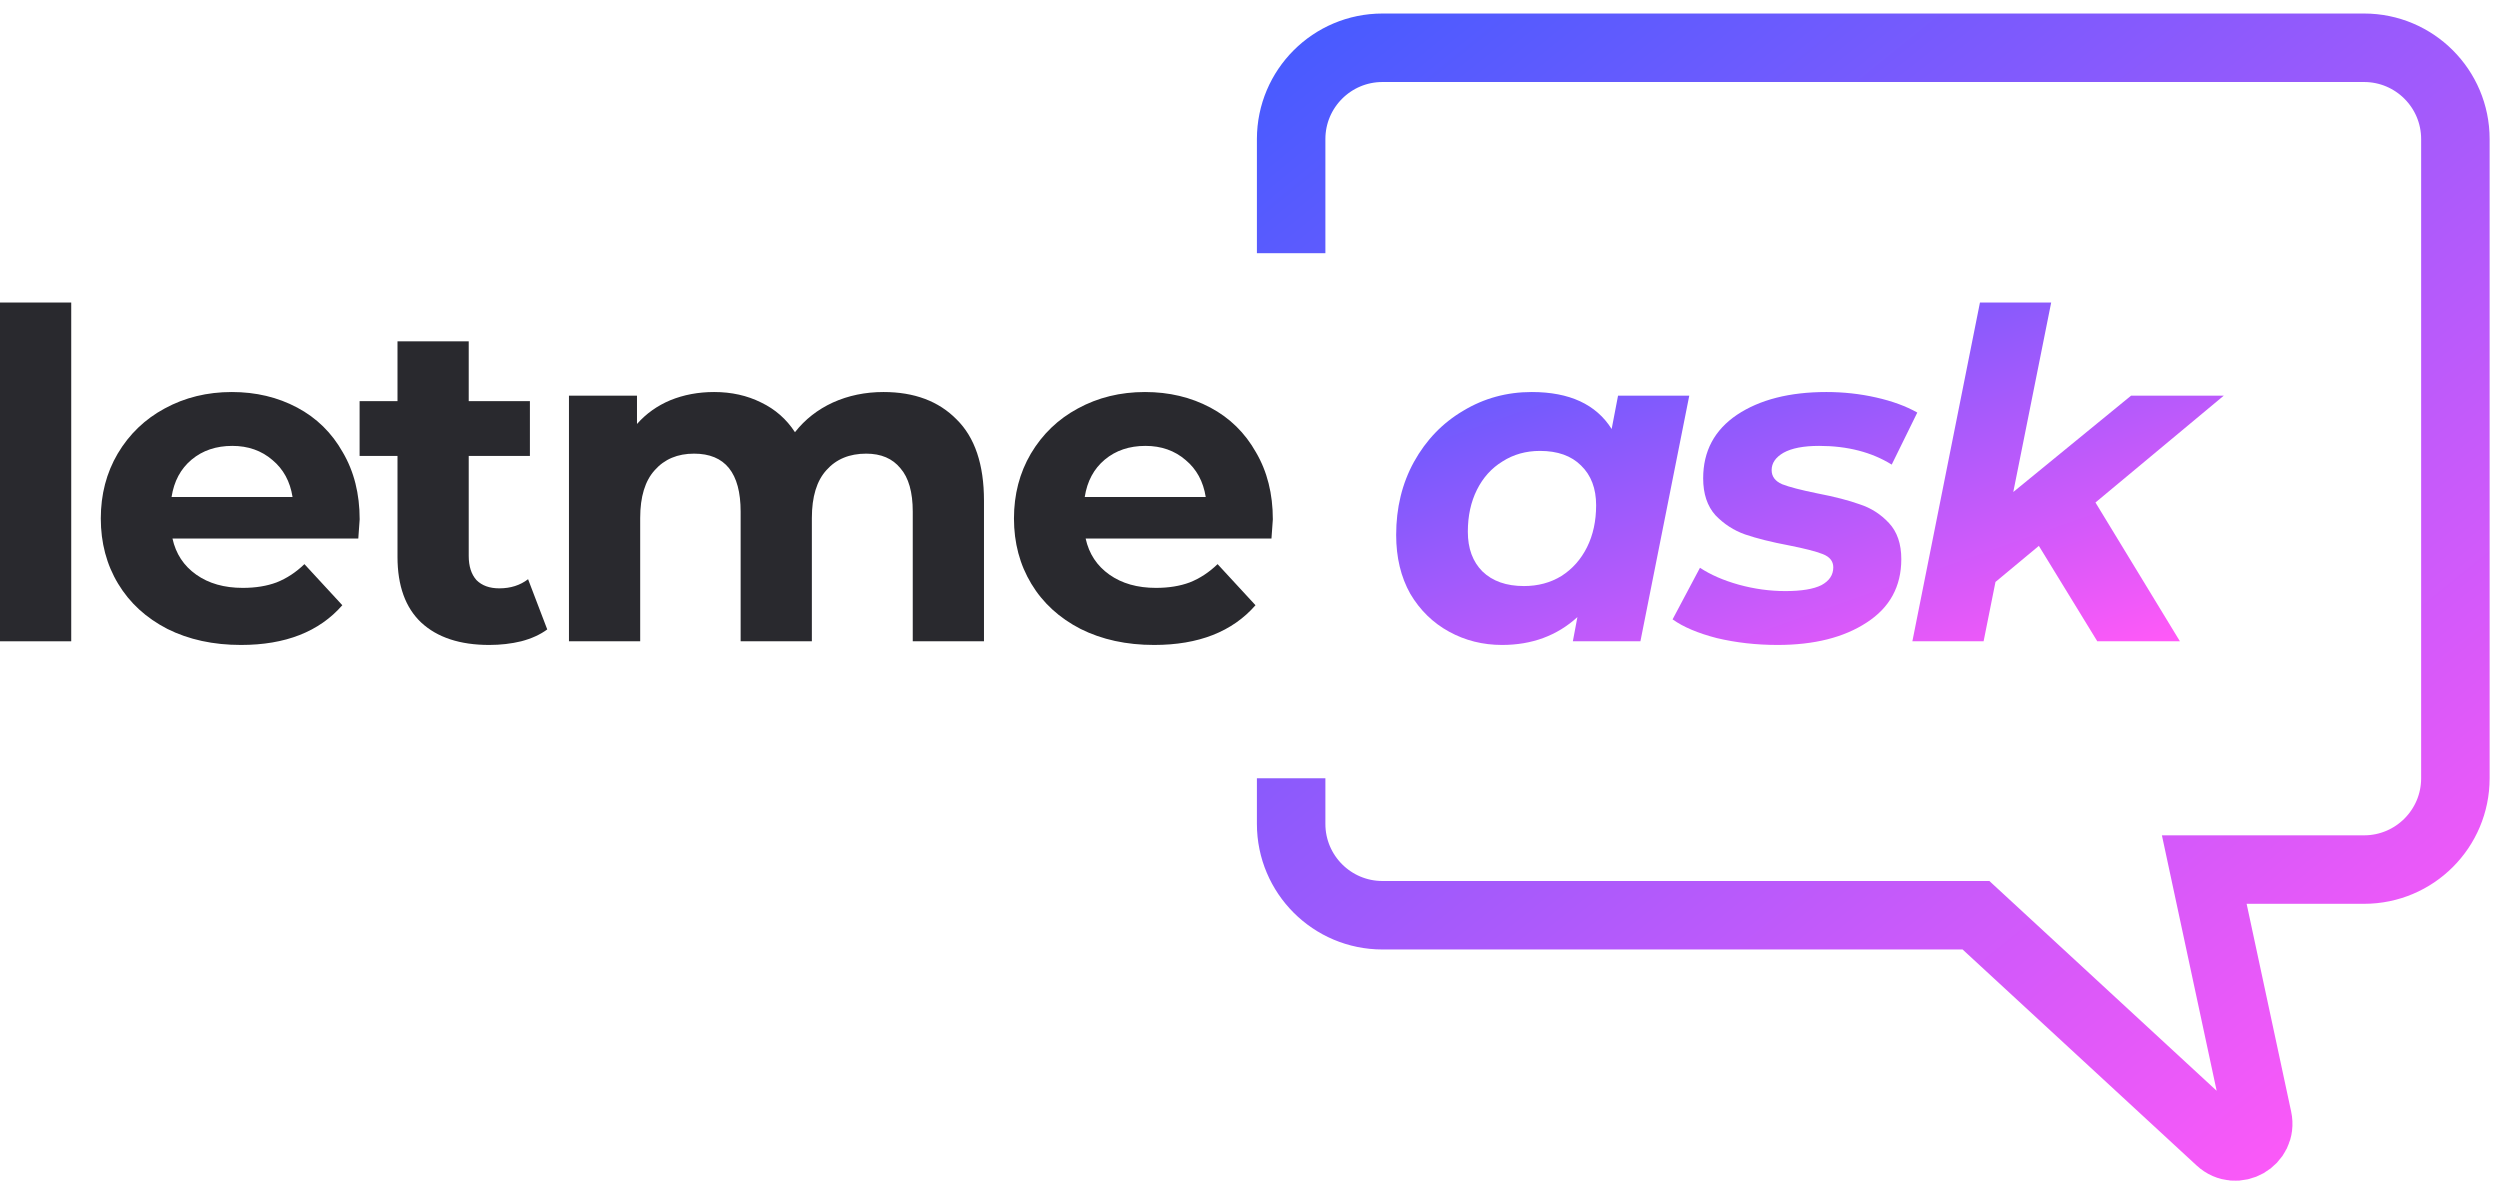
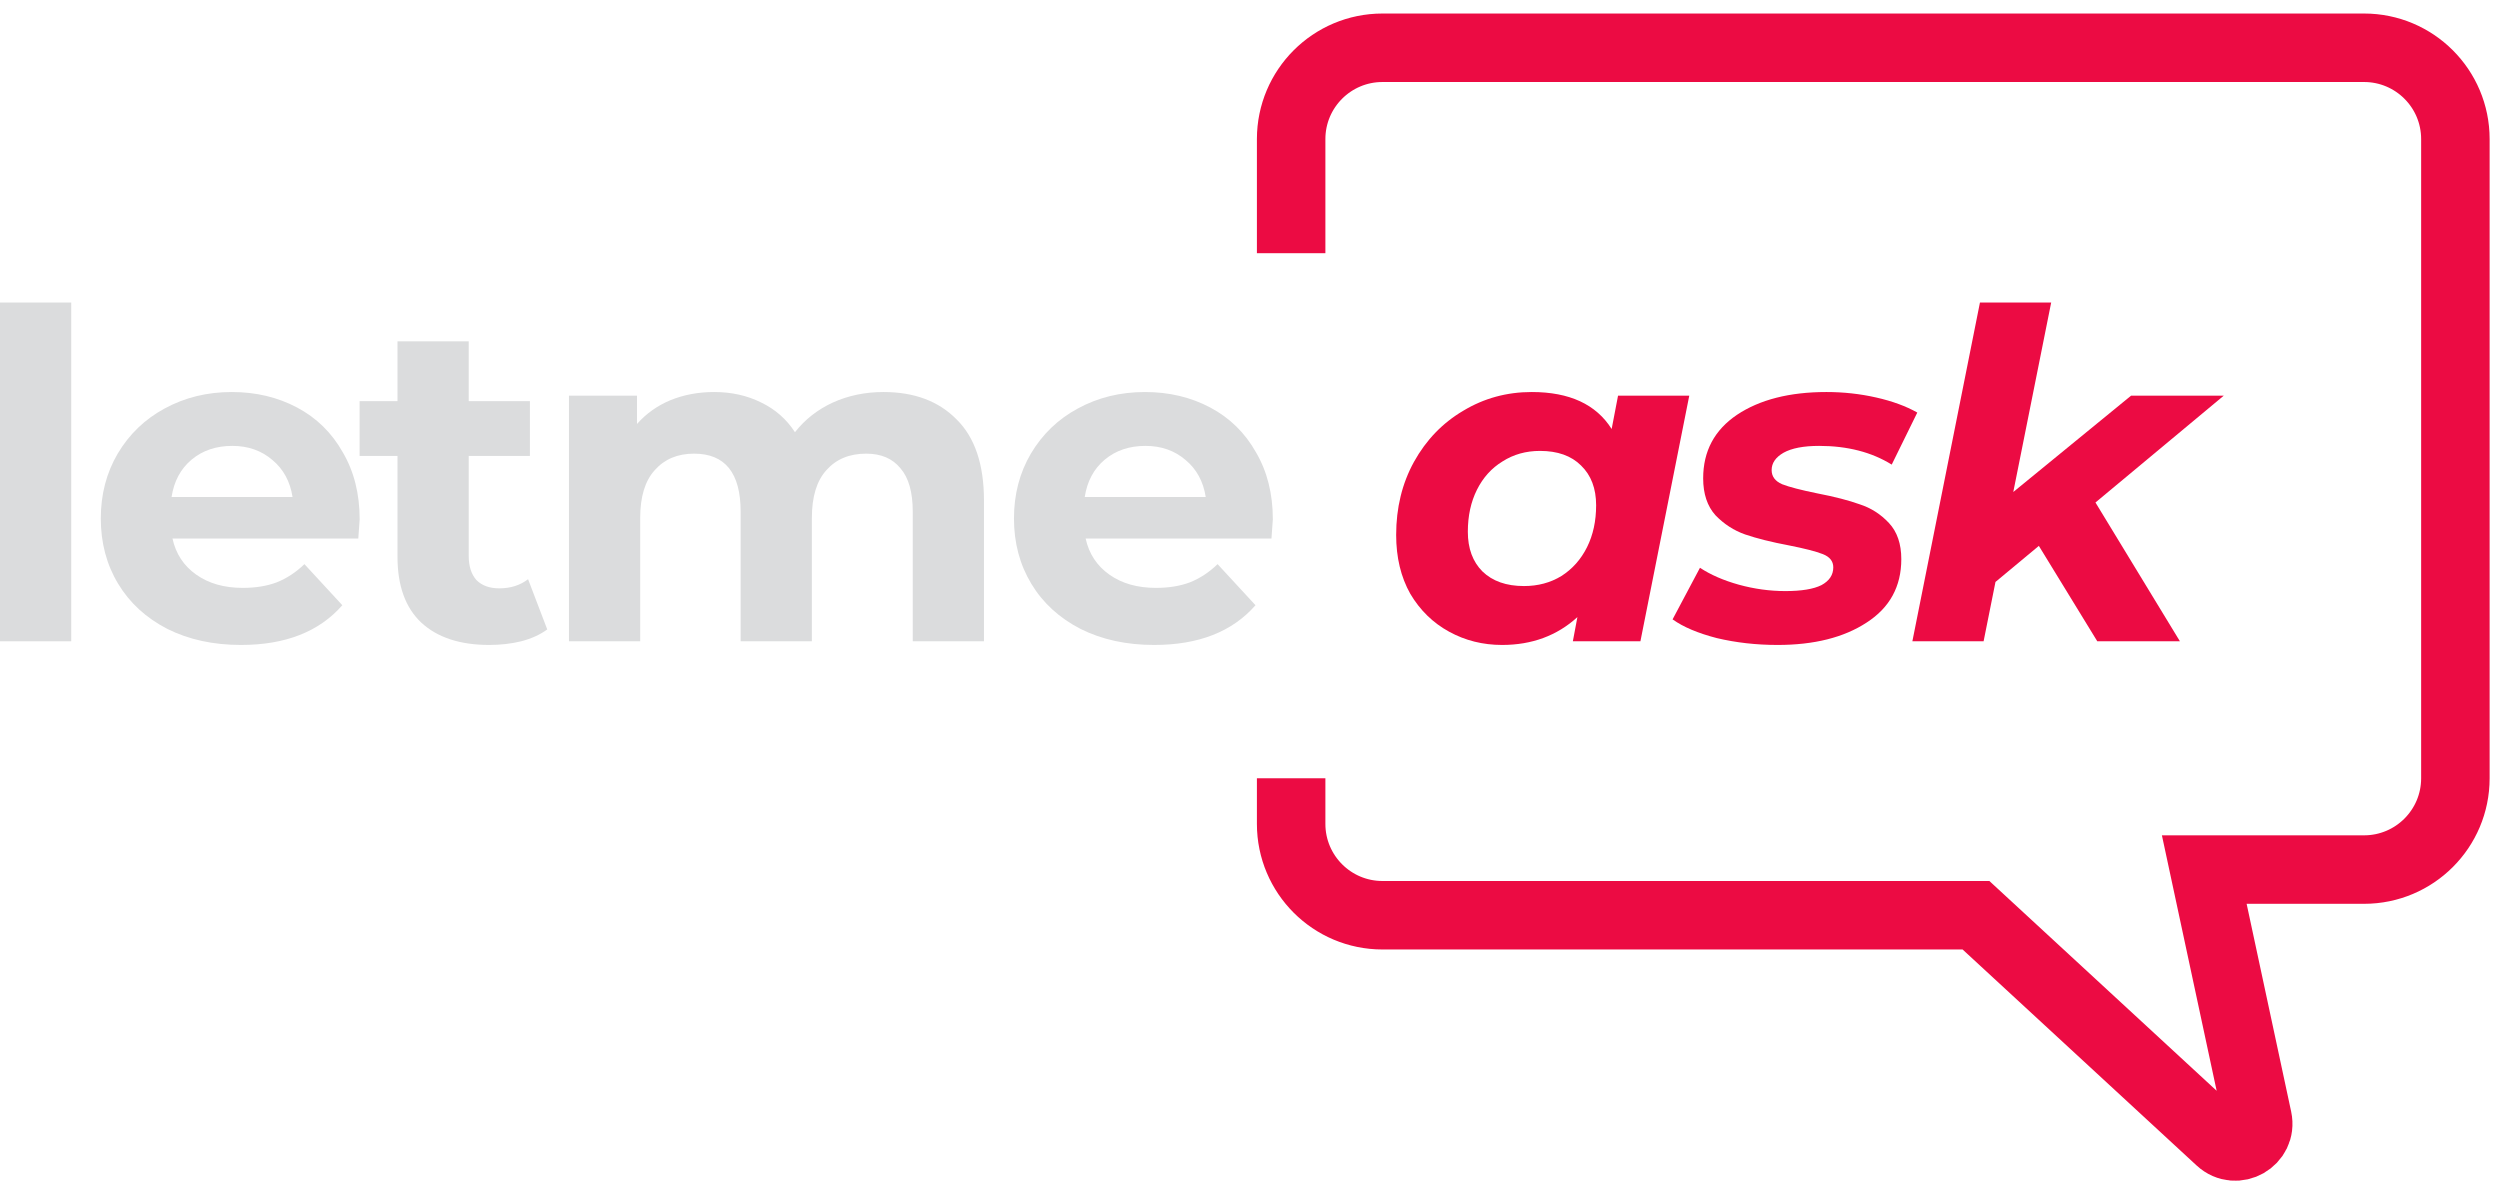
<svg xmlns="http://www.w3.org/2000/svg" width="157" height="75" viewBox="0 0 157 75" fill="none">
-   <path d="M0 18.999H4.473V40.273H0V18.999Z" fill="#29292E" />
-   <path d="M22.587 32.618C22.587 32.675 22.558 33.077 22.501 33.822H10.832C11.042 34.778 11.539 35.533 12.323 36.087C13.106 36.642 14.081 36.919 15.247 36.919C16.05 36.919 16.757 36.804 17.369 36.575C18 36.326 18.583 35.944 19.118 35.428L21.498 38.008C20.045 39.671 17.923 40.503 15.133 40.503C13.393 40.503 11.854 40.168 10.516 39.499C9.178 38.811 8.146 37.865 7.42 36.661C6.693 35.457 6.33 34.09 6.33 32.561C6.33 31.051 6.684 29.694 7.391 28.489C8.117 27.266 9.102 26.32 10.344 25.651C11.606 24.963 13.011 24.619 14.559 24.619C16.069 24.619 17.436 24.944 18.659 25.593C19.883 26.243 20.838 27.18 21.526 28.403C22.234 29.608 22.587 31.012 22.587 32.618ZM14.588 28.002C13.575 28.002 12.724 28.289 12.036 28.862C11.348 29.436 10.927 30.219 10.774 31.213H18.372C18.22 30.238 17.799 29.464 17.111 28.891C16.423 28.298 15.582 28.002 14.588 28.002Z" fill="#29292E" />
-   <path d="M34.367 39.528C33.928 39.853 33.383 40.102 32.733 40.273C32.102 40.426 31.433 40.503 30.726 40.503C28.891 40.503 27.467 40.035 26.454 39.098C25.46 38.161 24.963 36.785 24.963 34.969V28.633H22.583V25.192H24.963V21.436H29.436V25.192H33.278V28.633H29.436V34.912C29.436 35.562 29.598 36.068 29.923 36.431C30.267 36.776 30.745 36.948 31.357 36.948C32.064 36.948 32.666 36.756 33.163 36.374L34.367 39.528Z" fill="#29292E" />
-   <path d="M55.486 24.619C57.417 24.619 58.946 25.192 60.074 26.339C61.221 27.467 61.794 29.168 61.794 31.443V40.273H57.321V32.131C57.321 30.907 57.063 29.999 56.547 29.407C56.05 28.795 55.333 28.489 54.397 28.489C53.345 28.489 52.514 28.833 51.902 29.522C51.291 30.191 50.985 31.194 50.985 32.532V40.273H46.512V32.131C46.512 29.703 45.537 28.489 43.587 28.489C42.555 28.489 41.733 28.833 41.122 29.522C40.51 30.191 40.204 31.194 40.204 32.532V40.273H35.731V24.848H40.003V26.626C40.577 25.976 41.275 25.479 42.096 25.135C42.938 24.791 43.855 24.619 44.849 24.619C45.938 24.619 46.923 24.838 47.802 25.278C48.681 25.699 49.389 26.32 49.924 27.142C50.555 26.339 51.348 25.718 52.304 25.278C53.279 24.838 54.339 24.619 55.486 24.619Z" fill="#29292E" />
-   <path d="M79.934 32.618C79.934 32.675 79.906 33.077 79.848 33.822H68.179C68.389 34.778 68.886 35.533 69.67 36.087C70.454 36.642 71.428 36.919 72.594 36.919C73.397 36.919 74.104 36.804 74.716 36.575C75.347 36.326 75.93 35.944 76.465 35.428L78.845 38.008C77.392 39.671 75.27 40.503 72.48 40.503C70.74 40.503 69.201 40.168 67.864 39.499C66.525 38.811 65.493 37.865 64.767 36.661C64.041 35.457 63.677 34.09 63.677 32.561C63.677 31.051 64.031 29.694 64.738 28.489C65.465 27.266 66.449 26.32 67.692 25.651C68.953 24.963 70.358 24.619 71.906 24.619C73.416 24.619 74.783 24.944 76.006 25.593C77.23 26.243 78.185 27.18 78.874 28.403C79.581 29.608 79.934 31.012 79.934 32.618ZM71.935 28.002C70.922 28.002 70.071 28.289 69.383 28.862C68.695 29.436 68.275 30.219 68.121 31.213H75.72C75.567 30.238 75.146 29.464 74.458 28.891C73.77 28.298 72.929 28.002 71.935 28.002Z" fill="#29292E" />
+   <path d="M0 18.999H4.473V40.273H0V18.999Z" fill="#DBDCDD" />
+   <path d="M22.587 32.618C22.587 32.675 22.558 33.077 22.501 33.822H10.832C11.042 34.778 11.539 35.533 12.323 36.087C13.106 36.642 14.081 36.919 15.247 36.919C16.05 36.919 16.757 36.804 17.369 36.575C18 36.326 18.583 35.944 19.118 35.428L21.498 38.008C20.045 39.671 17.923 40.503 15.133 40.503C13.393 40.503 11.854 40.168 10.516 39.499C9.178 38.811 8.146 37.865 7.42 36.661C6.693 35.457 6.33 34.09 6.33 32.561C6.33 31.051 6.684 29.694 7.391 28.489C8.117 27.266 9.102 26.32 10.344 25.651C11.606 24.963 13.011 24.619 14.559 24.619C16.069 24.619 17.436 24.944 18.659 25.593C19.883 26.243 20.838 27.18 21.526 28.403C22.234 29.608 22.587 31.012 22.587 32.618ZM14.588 28.002C13.575 28.002 12.724 28.289 12.036 28.862C11.348 29.436 10.927 30.219 10.774 31.213H18.372C18.22 30.238 17.799 29.464 17.111 28.891C16.423 28.298 15.582 28.002 14.588 28.002Z" fill="#DBDCDD" />
+   <path d="M34.367 39.528C33.928 39.853 33.383 40.102 32.733 40.273C32.102 40.426 31.433 40.503 30.726 40.503C28.891 40.503 27.467 40.035 26.454 39.098C25.46 38.161 24.963 36.785 24.963 34.969V28.633H22.583V25.192H24.963V21.436H29.436V25.192H33.278V28.633H29.436V34.912C29.436 35.562 29.598 36.068 29.923 36.431C30.267 36.776 30.745 36.948 31.357 36.948C32.064 36.948 32.666 36.756 33.163 36.374L34.367 39.528Z" fill="#DBDCDD" />
+   <path d="M55.486 24.619C57.417 24.619 58.946 25.192 60.074 26.339C61.221 27.467 61.794 29.168 61.794 31.443V40.273H57.321V32.131C57.321 30.907 57.063 29.999 56.547 29.407C56.05 28.795 55.333 28.489 54.397 28.489C53.345 28.489 52.514 28.833 51.902 29.522C51.291 30.191 50.985 31.194 50.985 32.532V40.273H46.512V32.131C46.512 29.703 45.537 28.489 43.587 28.489C42.555 28.489 41.733 28.833 41.122 29.522C40.51 30.191 40.204 31.194 40.204 32.532V40.273H35.731V24.848H40.003V26.626C40.577 25.976 41.275 25.479 42.096 25.135C42.938 24.791 43.855 24.619 44.849 24.619C45.938 24.619 46.923 24.838 47.802 25.278C48.681 25.699 49.389 26.32 49.924 27.142C50.555 26.339 51.348 25.718 52.304 25.278C53.279 24.838 54.339 24.619 55.486 24.619Z" fill="#DBDCDD" />
+   <path d="M79.934 32.618C79.934 32.675 79.906 33.077 79.848 33.822H68.179C68.389 34.778 68.886 35.533 69.67 36.087C70.454 36.642 71.428 36.919 72.594 36.919C73.397 36.919 74.104 36.804 74.716 36.575C75.347 36.326 75.93 35.944 76.465 35.428L78.845 38.008C77.392 39.671 75.27 40.503 72.48 40.503C70.74 40.503 69.201 40.168 67.864 39.499C66.525 38.811 65.493 37.865 64.767 36.661C64.041 35.457 63.677 34.09 63.677 32.561C63.677 31.051 64.031 29.694 64.738 28.489C65.465 27.266 66.449 26.32 67.692 25.651C68.953 24.963 70.358 24.619 71.906 24.619C73.416 24.619 74.783 24.944 76.006 25.593C77.23 26.243 78.185 27.18 78.874 28.403C79.581 29.608 79.934 31.012 79.934 32.618ZM71.935 28.002C70.922 28.002 70.071 28.289 69.383 28.862C68.695 29.436 68.275 30.219 68.121 31.213H75.72C75.567 30.238 75.146 29.464 74.458 28.891C73.77 28.298 72.929 28.002 71.935 28.002Z" fill="#DBDCDD" />
  <path d="M106.086 24.848L103.018 40.273H98.775L99.061 38.754C97.781 39.92 96.204 40.503 94.331 40.503C93.126 40.503 92.018 40.226 91.005 39.671C89.992 39.117 89.179 38.324 88.567 37.292C87.975 36.24 87.679 35.007 87.679 33.593C87.679 31.892 88.051 30.363 88.797 29.006C89.561 27.629 90.594 26.559 91.894 25.794C93.193 25.011 94.627 24.619 96.194 24.619C98.564 24.619 100.237 25.393 101.212 26.941L101.613 24.848H106.086ZM95.707 36.804C96.586 36.804 97.37 36.594 98.058 36.173C98.746 35.734 99.281 35.132 99.664 34.367C100.046 33.602 100.237 32.723 100.237 31.729C100.237 30.678 99.922 29.846 99.291 29.235C98.679 28.623 97.819 28.317 96.71 28.317C95.831 28.317 95.047 28.537 94.359 28.977C93.671 29.397 93.136 29.99 92.754 30.754C92.371 31.519 92.18 32.398 92.18 33.392C92.18 34.444 92.486 35.275 93.098 35.887C93.728 36.498 94.598 36.804 95.707 36.804Z" fill="url(#paint0_linear)" />
  <path d="M111.632 40.503C110.294 40.503 109.023 40.359 107.819 40.073C106.634 39.767 105.707 39.375 105.038 38.897L106.758 35.657C107.427 36.097 108.239 36.451 109.195 36.718C110.17 36.986 111.145 37.12 112.119 37.12C113.133 37.12 113.888 36.995 114.385 36.747C114.882 36.479 115.13 36.106 115.13 35.629C115.13 35.246 114.91 34.969 114.471 34.797C114.031 34.625 113.324 34.444 112.349 34.252C111.24 34.042 110.323 33.813 109.596 33.564C108.889 33.316 108.268 32.914 107.733 32.36C107.217 31.787 106.959 31.012 106.959 30.038C106.959 28.336 107.666 27.008 109.08 26.052C110.514 25.096 112.387 24.619 114.7 24.619C115.77 24.619 116.812 24.733 117.825 24.963C118.838 25.192 119.698 25.508 120.406 25.909L118.8 29.177C117.538 28.394 116.019 28.002 114.241 28.002C113.266 28.002 112.521 28.145 112.005 28.432C111.508 28.719 111.259 29.082 111.259 29.522C111.259 29.923 111.479 30.219 111.919 30.41C112.358 30.582 113.094 30.774 114.127 30.984C115.216 31.194 116.105 31.424 116.793 31.672C117.5 31.901 118.112 32.293 118.628 32.847C119.144 33.402 119.402 34.157 119.402 35.113C119.402 36.833 118.676 38.161 117.223 39.098C115.79 40.035 113.926 40.503 111.632 40.503Z" fill="url(#paint1_linear)" />
  <path d="M131.595 31.557L136.899 40.273H131.71L128.04 34.281L125.316 36.546L124.57 40.273H120.097L124.341 18.999H128.814L126.434 30.898L133.831 24.848H139.652L131.595 31.557Z" fill="url(#paint2_linear)" />
  <path d="M81.084 15.902V8.734C81.084 5.567 83.652 3 86.819 3H148.463C151.63 3 154.198 5.567 154.198 8.734V48.875C154.198 52.042 151.63 54.609 148.463 54.609H138.428L141.782 70.26C142.075 71.628 140.436 72.563 139.408 71.614L124.092 57.477H86.819C83.652 57.477 81.084 54.909 81.084 51.742V48.875" stroke="url(#paint3_linear)" stroke-width="4.301" />
  <defs>
    <linearGradient id="paint0_linear" x1="87.679" y1="18.999" x2="99.758" y2="53.111" gradientUnits="userSpaceOnUse">
-       <stop stop-color="#485BFF" />
-       <stop offset="1" stop-color="#FF59F8" />
+       <stop stop-color="#EC0B43" />
+       <stop offset="1" stop-color="#EC0B43" />
    </linearGradient>
    <linearGradient id="paint1_linear" x1="87.679" y1="18.999" x2="99.758" y2="53.111" gradientUnits="userSpaceOnUse">
-       <stop stop-color="#485BFF" />
-       <stop offset="1" stop-color="#FF59F8" />
+       <stop stop-color="#EC0B43" />
+       <stop offset="1" stop-color="#EC0B43" />
    </linearGradient>
    <linearGradient id="paint2_linear" x1="87.679" y1="18.999" x2="99.758" y2="53.111" gradientUnits="userSpaceOnUse">
-       <stop stop-color="#485BFF" />
-       <stop offset="1" stop-color="#FF59F8" />
+       <stop stop-color="#EC0B43" />
+       <stop offset="1" stop-color="#EC0B43" />
    </linearGradient>
    <linearGradient id="paint3_linear" x1="81.084" y1="3" x2="141.295" y2="77.547" gradientUnits="userSpaceOnUse">
-       <stop stop-color="#485BFF" />
-       <stop offset="1" stop-color="#FF59F8" />
+       <stop stop-color="#EC0B43" />
+       <stop offset="1" stop-color="#EC0B43" />
    </linearGradient>
  </defs>
</svg>
